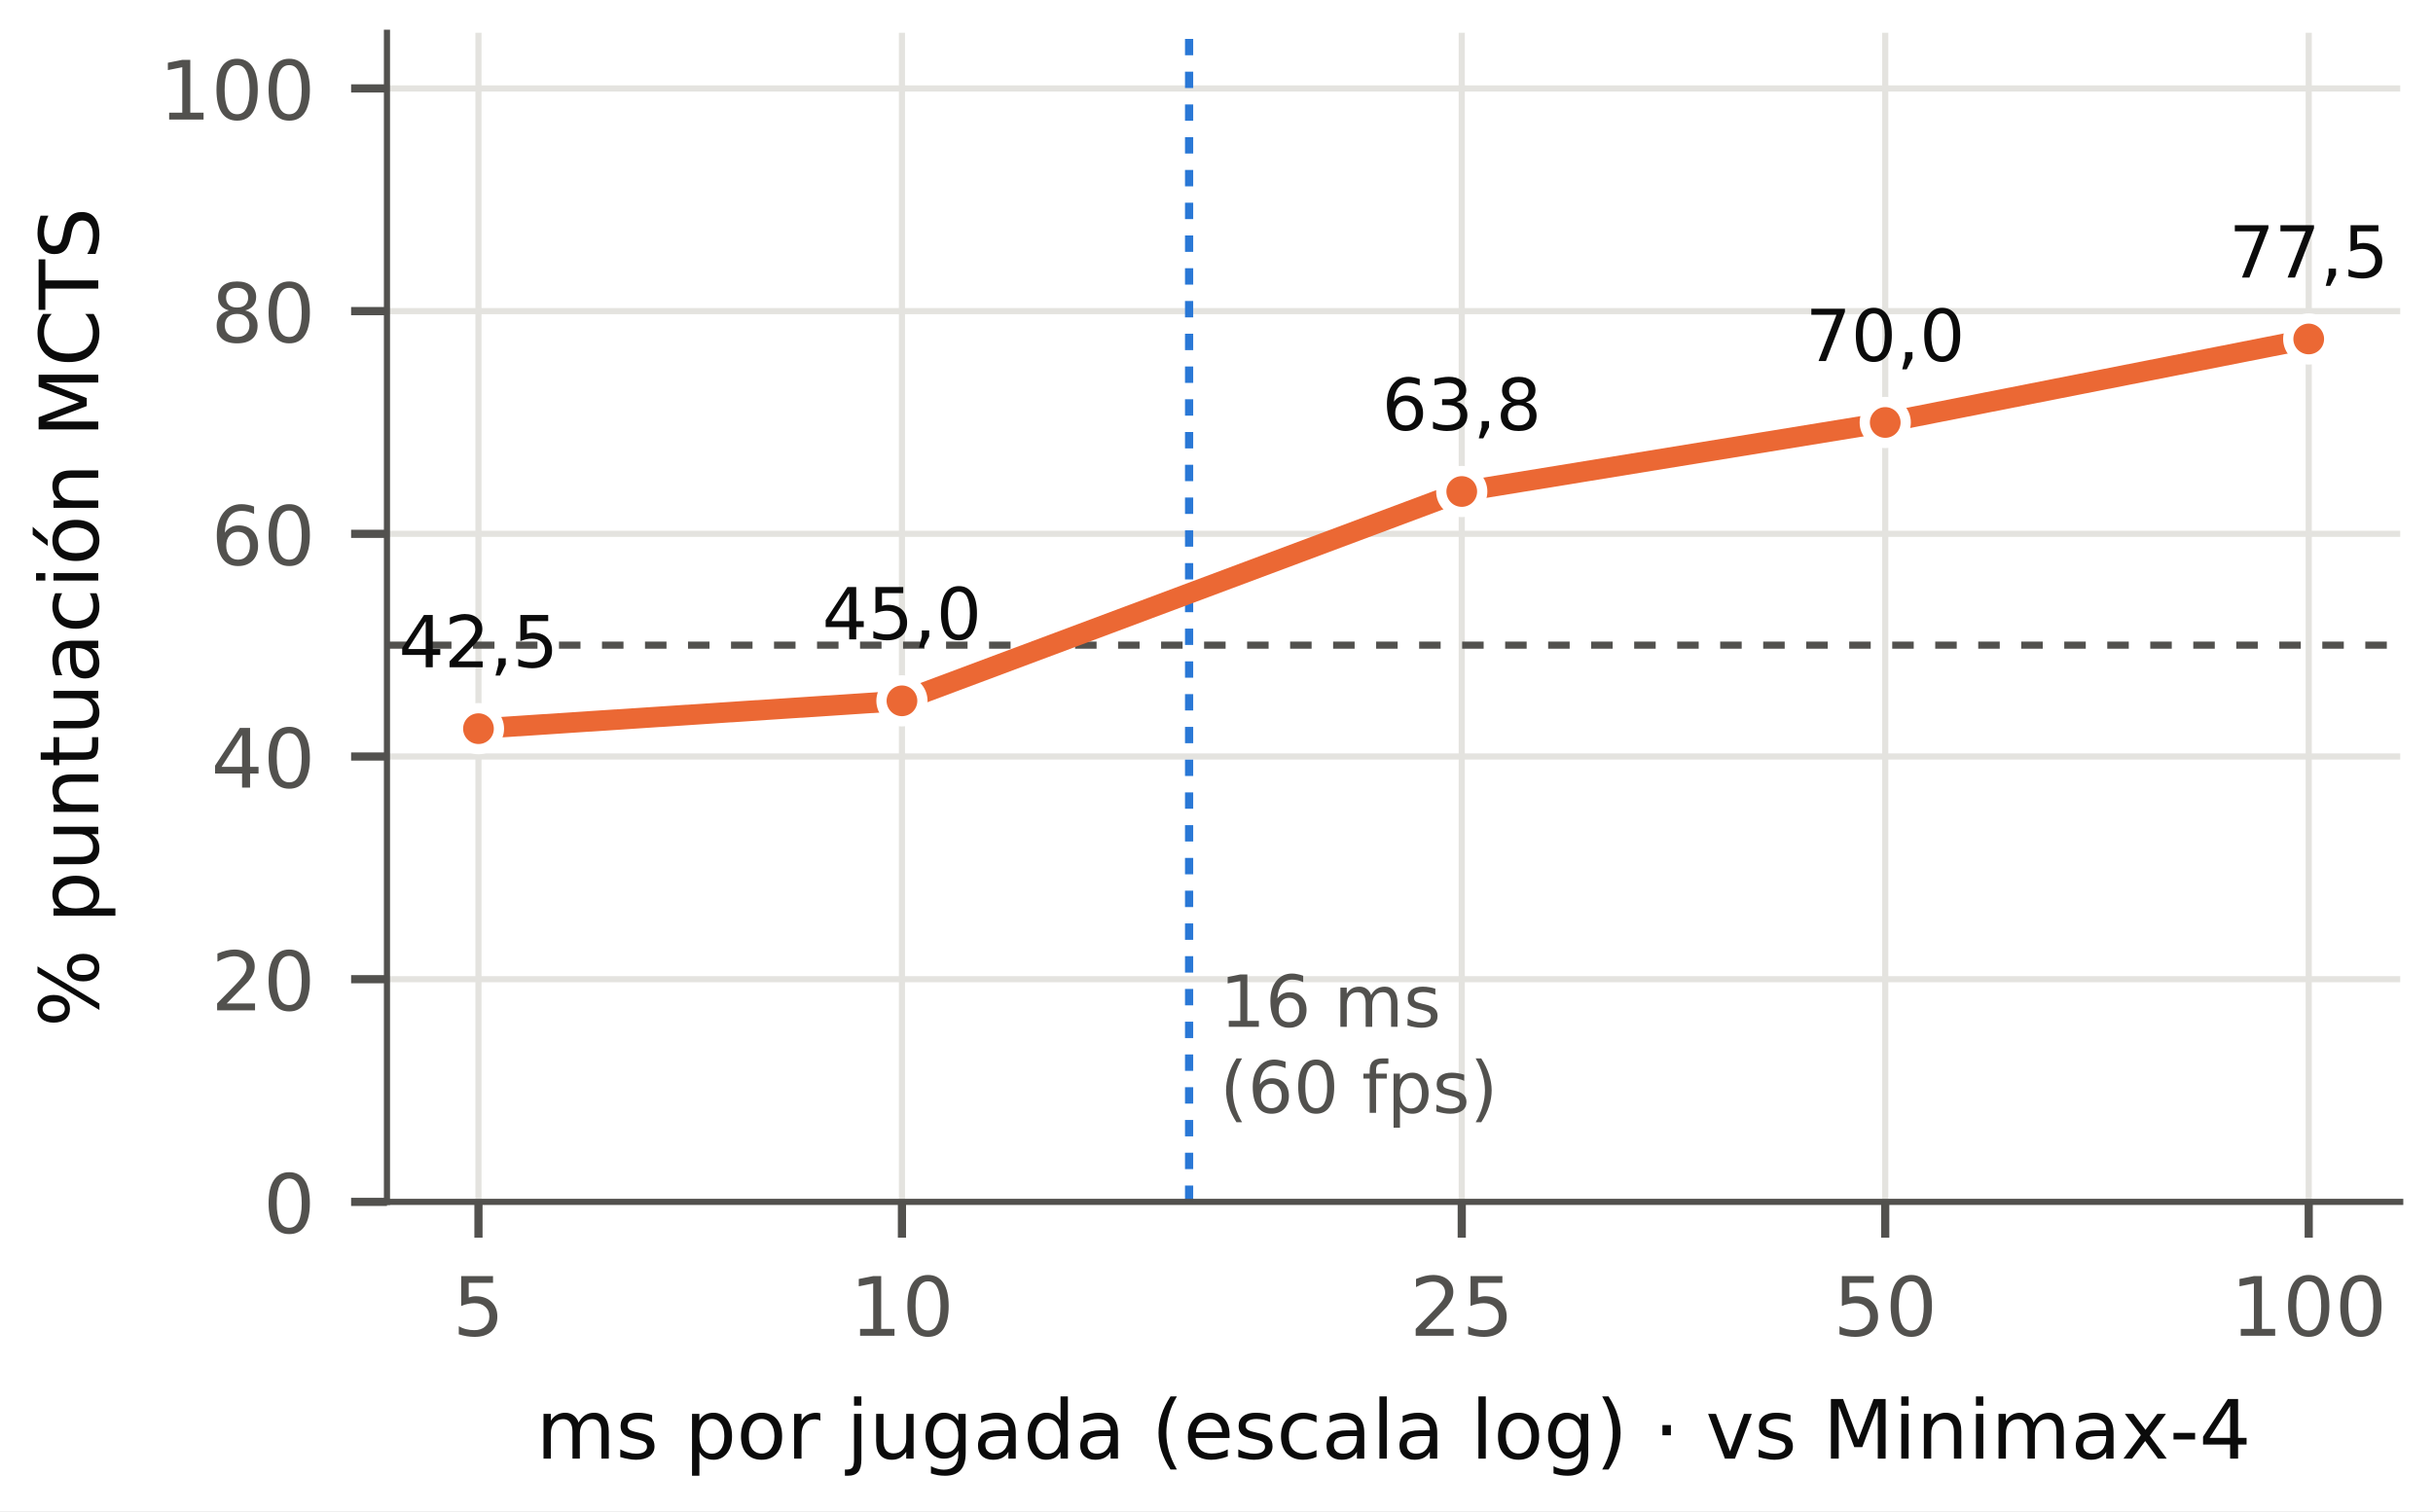
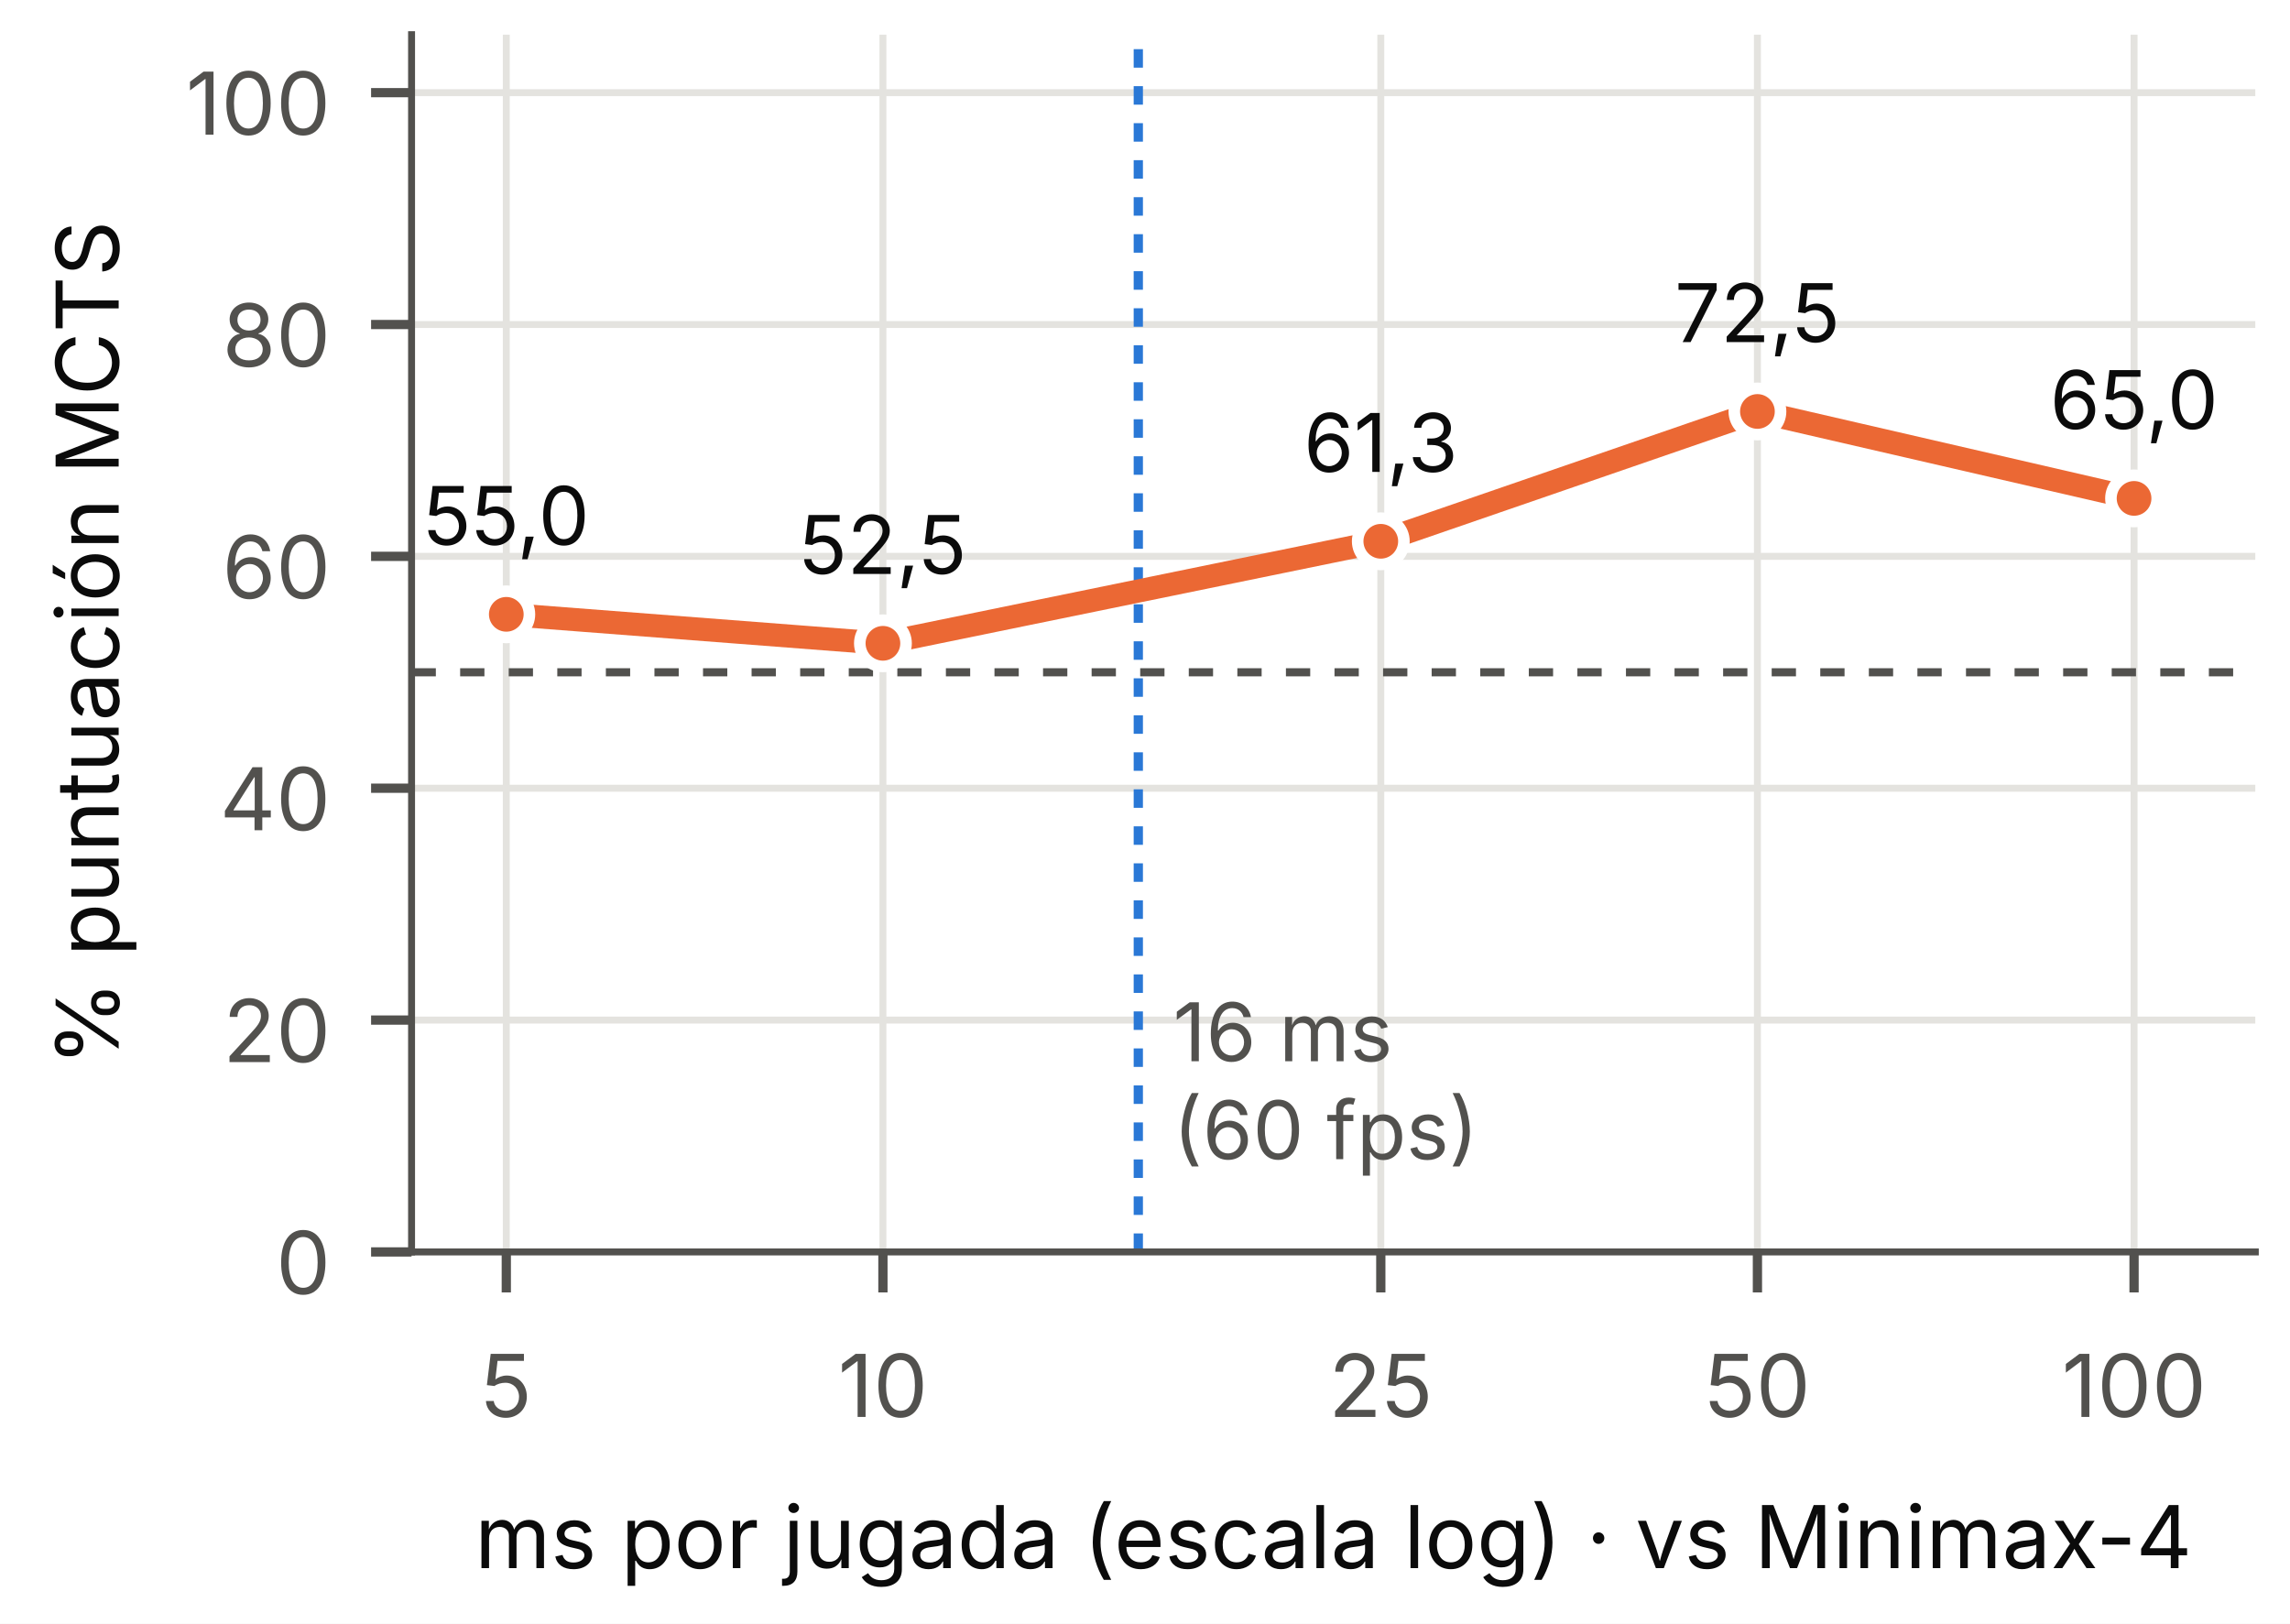
- <svg xmlns="http://www.w3.org/2000/svg" xmlns:xlink="http://www.w3.org/1999/xlink" width="237.6pt" height="147.6pt" viewBox="0 0 237.6 147.6" version="1.1">
+ <svg xmlns="http://www.w3.org/2000/svg" xmlns:xlink="http://www.w3.org/1999/xlink" width="198pt" height="140.4pt" viewBox="0 0 198 140.4" version="1.1">
  <defs>
    <style type="text/css">*{stroke-linejoin: round; stroke-linecap: butt}</style>
  </defs>
  <g id="figure_1">
    <g id="patch_1">
-       <path d="M 0 147.6  L 237.6 147.6  L 237.6 0  L 0 0  z " style="fill: #ffffff" />
+       <path d="M 0 140.4  L 198 140.4  L 198 0  L 0 0  z " style="fill: #ffffff" />
    </g>
    <g id="axes_1">
      <g id="patch_2">
-         <path d="M 37.789 117.4  L 234.4 117.4  L 234.4 3.2  L 37.789 3.2  z " style="fill: #ffffff" />
+         <path d="M 35.585 108.251  L 195 108.251  L 195 3  L 35.585 3  z " style="fill: #ffffff" />
      </g>
      <g id="matplotlib.axis_1">
        <g id="xtick_1">
          <g id="line2d_1">
-             <path d="M 46.726 117.4  L 46.726 3.2  " clip-path="url(#pd42338d594)" style="fill: none; stroke: #e4e3df; stroke-width: 0.6; stroke-linecap: square" />
+             <path d="M 43.776 108.251  L 43.776 3  " clip-path="url(#p20445c1afa)" style="fill: none; stroke: #e4e3df; stroke-width: 0.6; stroke-linecap: square" />
          </g>
          <g id="line2d_2">
            <defs>
-               <path id="mcb5d8fcef3" d="M 0 0  L 0 3.5  " style="stroke: #52514e; stroke-width: 0.8" />
+               <path id="m634022cffb" d="M 0 0  L 0 3.5  " style="stroke: #52514e; stroke-width: 0.8" />
            </defs>
            <g>
-               <use xlink:href="#mcb5d8fcef3" x="46.726" y="117.4" style="fill: #52514e; stroke: #52514e; stroke-width: 0.8" />
+               <use xlink:href="#m634022cffb" x="43.776" y="108.251" style="fill: #52514e; stroke: #52514e; stroke-width: 0.8" />
            </g>
          </g>
          <g id="text_1">
-             <text style="font-size: 8px; font-family: 'DejaVu Sans'; text-anchor: middle; fill: #52514e" x="46.726" y="130.478" transform="rotate(-0 46.72622 130.4781)">5</text>
+             <text style="font-size: 7.5px; font-family: 'Inter'; text-anchor: middle; fill: #52514e" x="43.776" y="122.516" transform="rotate(-0 43.7759 122.5162)">5</text>
          </g>
        </g>
        <g id="xtick_2">
          <g id="line2d_3">
-             <path d="M 88.082 117.4  L 88.082 3.2  " clip-path="url(#pd42338d594)" style="fill: none; stroke: #e4e3df; stroke-width: 0.6; stroke-linecap: square" />
+             <path d="M 76.34 108.251  L 76.34 3  " clip-path="url(#p20445c1afa)" style="fill: none; stroke: #e4e3df; stroke-width: 0.6; stroke-linecap: square" />
          </g>
          <g id="line2d_4">
            <g>
-               <use xlink:href="#mcb5d8fcef3" x="88.082" y="117.4" style="fill: #52514e; stroke: #52514e; stroke-width: 0.8" />
+               <use xlink:href="#m634022cffb" x="76.34" y="108.251" style="fill: #52514e; stroke: #52514e; stroke-width: 0.8" />
            </g>
          </g>
          <g id="text_2">
-             <text style="font-size: 8px; font-family: 'DejaVu Sans'; text-anchor: middle; fill: #52514e" x="88.082" y="130.478" transform="rotate(-0 88.08205 130.4781)">10</text>
+             <text style="font-size: 7.5px; font-family: 'Inter'; text-anchor: middle; fill: #52514e" x="76.34" y="122.516" transform="rotate(-0 76.34024 122.5162)">10</text>
          </g>
        </g>
        <g id="xtick_3">
          <g id="line2d_5">
-             <path d="M 142.751 117.4  L 142.751 3.2  " clip-path="url(#pd42338d594)" style="fill: none; stroke: #e4e3df; stroke-width: 0.6; stroke-linecap: square" />
+             <path d="M 119.388 108.251  L 119.388 3  " clip-path="url(#p20445c1afa)" style="fill: none; stroke: #e4e3df; stroke-width: 0.6; stroke-linecap: square" />
          </g>
          <g id="line2d_6">
            <g>
-               <use xlink:href="#mcb5d8fcef3" x="142.751" y="117.4" style="fill: #52514e; stroke: #52514e; stroke-width: 0.8" />
+               <use xlink:href="#m634022cffb" x="119.388" y="108.251" style="fill: #52514e; stroke: #52514e; stroke-width: 0.8" />
            </g>
          </g>
          <g id="text_3">
-             <text style="font-size: 8px; font-family: 'DejaVu Sans'; text-anchor: middle; fill: #52514e" x="142.751" y="130.478" transform="rotate(-0 142.7515 130.4781)">25</text>
+             <text style="font-size: 7.5px; font-family: 'Inter'; text-anchor: middle; fill: #52514e" x="119.388" y="122.516" transform="rotate(-0 119.388 122.5162)">25</text>
          </g>
        </g>
        <g id="xtick_4">
          <g id="line2d_7">
-             <path d="M 184.107 117.4  L 184.107 3.2  " clip-path="url(#pd42338d594)" style="fill: none; stroke: #e4e3df; stroke-width: 0.6; stroke-linecap: square" />
+             <path d="M 151.952 108.251  L 151.952 3  " clip-path="url(#p20445c1afa)" style="fill: none; stroke: #e4e3df; stroke-width: 0.6; stroke-linecap: square" />
          </g>
          <g id="line2d_8">
            <g>
-               <use xlink:href="#mcb5d8fcef3" x="184.107" y="117.4" style="fill: #52514e; stroke: #52514e; stroke-width: 0.8" />
+               <use xlink:href="#m634022cffb" x="151.952" y="108.251" style="fill: #52514e; stroke: #52514e; stroke-width: 0.8" />
            </g>
          </g>
          <g id="text_4">
-             <text style="font-size: 8px; font-family: 'DejaVu Sans'; text-anchor: middle; fill: #52514e" x="184.107" y="130.478" transform="rotate(-0 184.1073 130.4781)">50</text>
+             <text style="font-size: 7.5px; font-family: 'Inter'; text-anchor: middle; fill: #52514e" x="151.952" y="122.516" transform="rotate(-0 151.9523 122.5162)">50</text>
          </g>
        </g>
        <g id="xtick_5">
          <g id="line2d_9">
-             <path d="M 225.463 117.4  L 225.463 3.2  " clip-path="url(#pd42338d594)" style="fill: none; stroke: #e4e3df; stroke-width: 0.6; stroke-linecap: square" />
+             <path d="M 184.517 108.251  L 184.517 3  " clip-path="url(#p20445c1afa)" style="fill: none; stroke: #e4e3df; stroke-width: 0.6; stroke-linecap: square" />
          </g>
          <g id="line2d_10">
            <g>
-               <use xlink:href="#mcb5d8fcef3" x="225.463" y="117.4" style="fill: #52514e; stroke: #52514e; stroke-width: 0.8" />
+               <use xlink:href="#m634022cffb" x="184.517" y="108.251" style="fill: #52514e; stroke: #52514e; stroke-width: 0.8" />
            </g>
          </g>
          <g id="text_5">
-             <text style="font-size: 8px; font-family: 'DejaVu Sans'; text-anchor: middle; fill: #52514e" x="225.463" y="130.478" transform="rotate(-0 225.4632 130.4781)">100</text>
+             <text style="font-size: 7.5px; font-family: 'Inter'; text-anchor: middle; fill: #52514e" x="184.517" y="122.516" transform="rotate(-0 184.5166 122.5162)">100</text>
          </g>
        </g>
        <g id="text_6">
-           <text style="font-size: 8px; font-family: 'DejaVu Sans'; text-anchor: middle; fill: #0b0b0b" x="136.095" y="142.479" transform="rotate(-0 136.0947 142.4787)">ms por jugada (escala log)  ·  vs Minimax-4</text>
+           <text style="font-size: 7.5px; font-family: 'Inter'; text-anchor: middle; fill: #0b0b0b" x="115.292" y="135.591" transform="rotate(-0 115.2924 135.5909)">ms por jugada (escala log)  ·  vs Minimax-4</text>
        </g>
      </g>
      <g id="matplotlib.axis_2">
        <g id="ytick_1">
          <g id="line2d_11">
-             <path d="M 37.789 117.4  L 234.4 117.4  " clip-path="url(#pd42338d594)" style="fill: none; stroke: #e4e3df; stroke-width: 0.6; stroke-linecap: square" />
+             <path d="M 35.585 108.251  L 195 108.251  " clip-path="url(#p20445c1afa)" style="fill: none; stroke: #e4e3df; stroke-width: 0.6; stroke-linecap: square" />
          </g>
          <g id="line2d_12">
            <defs>
-               <path id="m460a3dbefb" d="M 0 0  L -3.5 0  " style="stroke: #52514e; stroke-width: 0.8" />
+               <path id="m40fa9eac49" d="M 0 0  L -3.5 0  " style="stroke: #52514e; stroke-width: 0.8" />
            </defs>
            <g>
-               <use xlink:href="#m460a3dbefb" x="37.789" y="117.4" style="fill: #52514e; stroke: #52514e; stroke-width: 0.8" />
+               <use xlink:href="#m40fa9eac49" x="35.585" y="108.251" style="fill: #52514e; stroke: #52514e; stroke-width: 0.8" />
            </g>
          </g>
          <g id="text_7">
-             <text style="font-size: 8px; font-family: 'DejaVu Sans'; text-anchor: end; fill: #52514e" x="30.789" y="120.439" transform="rotate(-0 30.78937 120.4391)">0</text>
+             <text style="font-size: 7.5px; font-family: 'Inter'; text-anchor: end; fill: #52514e" x="28.585" y="111.883" transform="rotate(-0 28.58471 111.8834)">0</text>
          </g>
        </g>
        <g id="ytick_2">
          <g id="line2d_13">
-             <path d="M 37.789 95.648  L 234.4 95.648  " clip-path="url(#pd42338d594)" style="fill: none; stroke: #e4e3df; stroke-width: 0.6; stroke-linecap: square" />
+             <path d="M 35.585 88.203  L 195 88.203  " clip-path="url(#p20445c1afa)" style="fill: none; stroke: #e4e3df; stroke-width: 0.6; stroke-linecap: square" />
          </g>
          <g id="line2d_14">
            <g>
-               <use xlink:href="#m460a3dbefb" x="37.789" y="95.648" style="fill: #52514e; stroke: #52514e; stroke-width: 0.8" />
+               <use xlink:href="#m40fa9eac49" x="35.585" y="88.203" style="fill: #52514e; stroke: #52514e; stroke-width: 0.8" />
            </g>
          </g>
          <g id="text_8">
-             <text style="font-size: 8px; font-family: 'DejaVu Sans'; text-anchor: end; fill: #52514e" x="30.789" y="98.687" transform="rotate(-0 30.78937 98.68668)">20</text>
+             <text style="font-size: 7.5px; font-family: 'Inter'; text-anchor: end; fill: #52514e" x="28.585" y="91.836" transform="rotate(-0 28.58471 91.83567)">20</text>
          </g>
        </g>
        <g id="ytick_3">
          <g id="line2d_15">
-             <path d="M 37.789 73.895  L 234.4 73.895  " clip-path="url(#pd42338d594)" style="fill: none; stroke: #e4e3df; stroke-width: 0.6; stroke-linecap: square" />
+             <path d="M 35.585 68.155  L 195 68.155  " clip-path="url(#p20445c1afa)" style="fill: none; stroke: #e4e3df; stroke-width: 0.6; stroke-linecap: square" />
          </g>
          <g id="line2d_16">
            <g>
-               <use xlink:href="#m460a3dbefb" x="37.789" y="73.895" style="fill: #52514e; stroke: #52514e; stroke-width: 0.8" />
+               <use xlink:href="#m40fa9eac49" x="35.585" y="68.155" style="fill: #52514e; stroke: #52514e; stroke-width: 0.8" />
            </g>
          </g>
          <g id="text_9">
-             <text style="font-size: 8px; font-family: 'DejaVu Sans'; text-anchor: end; fill: #52514e" x="30.789" y="76.934" transform="rotate(-0 30.78937 76.9343)">40</text>
+             <text style="font-size: 7.5px; font-family: 'Inter'; text-anchor: end; fill: #52514e" x="28.585" y="71.788" transform="rotate(-0 28.58471 71.78794)">40</text>
          </g>
        </g>
        <g id="ytick_4">
          <g id="line2d_17">
-             <path d="M 37.789 52.143  L 234.4 52.143  " clip-path="url(#pd42338d594)" style="fill: none; stroke: #e4e3df; stroke-width: 0.6; stroke-linecap: square" />
+             <path d="M 35.585 48.107  L 195 48.107  " clip-path="url(#p20445c1afa)" style="fill: none; stroke: #e4e3df; stroke-width: 0.6; stroke-linecap: square" />
          </g>
          <g id="line2d_18">
            <g>
-               <use xlink:href="#m460a3dbefb" x="37.789" y="52.143" style="fill: #52514e; stroke: #52514e; stroke-width: 0.8" />
+               <use xlink:href="#m40fa9eac49" x="35.585" y="48.107" style="fill: #52514e; stroke: #52514e; stroke-width: 0.8" />
            </g>
          </g>
          <g id="text_10">
-             <text style="font-size: 8px; font-family: 'DejaVu Sans'; text-anchor: end; fill: #52514e" x="30.789" y="55.182" transform="rotate(-0 30.78937 55.18192)">60</text>
+             <text style="font-size: 7.5px; font-family: 'Inter'; text-anchor: end; fill: #52514e" x="28.585" y="51.74" transform="rotate(-0 28.58471 51.74021)">60</text>
          </g>
        </g>
        <g id="ytick_5">
          <g id="line2d_19">
-             <path d="M 37.789 30.39  L 234.4 30.39  " clip-path="url(#pd42338d594)" style="fill: none; stroke: #e4e3df; stroke-width: 0.6; stroke-linecap: square" />
+             <path d="M 35.585 28.06  L 195 28.06  " clip-path="url(#p20445c1afa)" style="fill: none; stroke: #e4e3df; stroke-width: 0.6; stroke-linecap: square" />
          </g>
          <g id="line2d_20">
            <g>
-               <use xlink:href="#m460a3dbefb" x="37.789" y="30.39" style="fill: #52514e; stroke: #52514e; stroke-width: 0.8" />
+               <use xlink:href="#m40fa9eac49" x="35.585" y="28.06" style="fill: #52514e; stroke: #52514e; stroke-width: 0.8" />
            </g>
          </g>
          <g id="text_11">
-             <text style="font-size: 8px; font-family: 'DejaVu Sans'; text-anchor: end; fill: #52514e" x="30.789" y="33.43" transform="rotate(-0 30.78937 33.42954)">80</text>
+             <text style="font-size: 7.5px; font-family: 'Inter'; text-anchor: end; fill: #52514e" x="28.585" y="31.692" transform="rotate(-0 28.58471 31.69248)">80</text>
          </g>
        </g>
        <g id="ytick_6">
          <g id="line2d_21">
-             <path d="M 37.789 8.638  L 234.4 8.638  " clip-path="url(#pd42338d594)" style="fill: none; stroke: #e4e3df; stroke-width: 0.6; stroke-linecap: square" />
+             <path d="M 35.585 8.012  L 195 8.012  " clip-path="url(#p20445c1afa)" style="fill: none; stroke: #e4e3df; stroke-width: 0.6; stroke-linecap: square" />
          </g>
          <g id="line2d_22">
            <g>
-               <use xlink:href="#m460a3dbefb" x="37.789" y="8.638" style="fill: #52514e; stroke: #52514e; stroke-width: 0.8" />
+               <use xlink:href="#m40fa9eac49" x="35.585" y="8.012" style="fill: #52514e; stroke: #52514e; stroke-width: 0.8" />
            </g>
          </g>
          <g id="text_12">
-             <text style="font-size: 8px; font-family: 'DejaVu Sans'; text-anchor: end; fill: #52514e" x="30.789" y="11.677" transform="rotate(-0 30.78937 11.67716)">100</text>
+             <text style="font-size: 7.5px; font-family: 'Inter'; text-anchor: end; fill: #52514e" x="28.585" y="11.645" transform="rotate(-0 28.58471 11.64475)">100</text>
          </g>
        </g>
        <g id="text_13">
-           <text style="font-size: 8px; font-family: 'DejaVu Sans'; text-anchor: middle; fill: #0b0b0b" x="9.598" y="60.3" transform="rotate(-90 9.5975 60.3)">% puntuación MCTS</text>
+           <text style="font-size: 7.5px; font-family: 'Inter'; text-anchor: middle; fill: #0b0b0b" x="10.261" y="55.625" transform="rotate(-90 10.26117 55.62529)">% puntuación MCTS</text>
        </g>
      </g>
      <g id="line2d_23">
-         <path d="M 37.789 63.019  L 234.4 63.019  " clip-path="url(#pd42338d594)" style="fill: none; stroke-dasharray: 2.1,2.1; stroke-dashoffset: 0; stroke: #52514e; stroke-width: 0.7" />
+         <path d="M 35.585 58.131  L 195 58.131  " clip-path="url(#p20445c1afa)" style="fill: none; stroke-dasharray: 2.1,2.1; stroke-dashoffset: 0; stroke: #52514e; stroke-width: 0.7" />
      </g>
      <g id="line2d_24">
-         <path d="M 116.124 117.4  L 116.124 3.2  " clip-path="url(#pd42338d594)" style="fill: none; stroke-dasharray: 1.6,1.6; stroke-dashoffset: 0; stroke: #2a78d6; stroke-width: 0.8" />
+         <path d="M 98.421 108.251  L 98.421 3  " clip-path="url(#p20445c1afa)" style="fill: none; stroke-dasharray: 1.6,1.6; stroke-dashoffset: 0; stroke: #2a78d6; stroke-width: 0.8" />
      </g>
      <g id="line2d_25">
-         <path d="M 46.726 71.176  L 88.082 68.457  L 142.751 48.01  L 184.107 41.267  L 225.463 33.11  " clip-path="url(#pd42338d594)" style="fill: none; stroke: #eb6834; stroke-width: 2; stroke-linecap: square" />
+         <path d="M 43.776 53.119  L 76.34 55.625  L 119.388 46.804  L 151.952 35.578  L 184.517 43.095  " clip-path="url(#p20445c1afa)" style="fill: none; stroke: #eb6834; stroke-width: 2; stroke-linecap: square" />
        <defs>
-           <path id="mc622c3c638" d="M 0 2  C 0.53 2 1.039 1.789 1.414 1.414  C 1.789 1.039 2 0.53 2 0  C 2 -0.53 1.789 -1.039 1.414 -1.414  C 1.039 -1.789 0.53 -2 0 -2  C -0.53 -2 -1.039 -1.789 -1.414 -1.414  C -1.789 -1.039 -2 -0.53 -2 0  C -2 0.53 -1.789 1.039 -1.414 1.414  C -1.039 1.789 -0.53 2 0 2  z " style="stroke: #ffffff" />
+           <path id="ma54b7cf0b2" d="M 0 2  C 0.53 2 1.039 1.789 1.414 1.414  C 1.789 1.039 2 0.53 2 0  C 2 -0.53 1.789 -1.039 1.414 -1.414  C 1.039 -1.789 0.53 -2 0 -2  C -0.53 -2 -1.039 -1.789 -1.414 -1.414  C -1.789 -1.039 -2 -0.53 -2 0  C -2 0.53 -1.789 1.039 -1.414 1.414  C -1.039 1.789 -0.53 2 0 2  z " style="stroke: #ffffff" />
        </defs>
-         <g clip-path="url(#pd42338d594)">
-           <use xlink:href="#mc622c3c638" x="46.726" y="71.176" style="fill: #eb6834; stroke: #ffffff" />
-           <use xlink:href="#mc622c3c638" x="88.082" y="68.457" style="fill: #eb6834; stroke: #ffffff" />
-           <use xlink:href="#mc622c3c638" x="142.751" y="48.01" style="fill: #eb6834; stroke: #ffffff" />
-           <use xlink:href="#mc622c3c638" x="184.107" y="41.267" style="fill: #eb6834; stroke: #ffffff" />
-           <use xlink:href="#mc622c3c638" x="225.463" y="33.11" style="fill: #eb6834; stroke: #ffffff" />
+         <g clip-path="url(#p20445c1afa)">
+           <use xlink:href="#ma54b7cf0b2" x="43.776" y="53.119" style="fill: #eb6834; stroke: #ffffff" />
+           <use xlink:href="#ma54b7cf0b2" x="76.34" y="55.625" style="fill: #eb6834; stroke: #ffffff" />
+           <use xlink:href="#ma54b7cf0b2" x="119.388" y="46.804" style="fill: #eb6834; stroke: #ffffff" />
+           <use xlink:href="#ma54b7cf0b2" x="151.952" y="35.578" style="fill: #eb6834; stroke: #ffffff" />
+           <use xlink:href="#ma54b7cf0b2" x="184.517" y="43.095" style="fill: #eb6834; stroke: #ffffff" />
        </g>
      </g>
      <g id="patch_3">
-         <path d="M 37.789 117.4  L 37.789 3.2  " style="fill: none; stroke: #52514e; stroke-width: 0.6; stroke-linejoin: miter; stroke-linecap: square" />
+         <path d="M 35.585 108.251  L 35.585 3  " style="fill: none; stroke: #52514e; stroke-width: 0.6; stroke-linejoin: miter; stroke-linecap: square" />
      </g>
      <g id="patch_4">
-         <path d="M 37.789 117.4  L 234.4 117.4  " style="fill: none; stroke: #52514e; stroke-width: 0.6; stroke-linejoin: miter; stroke-linecap: square" />
+         <path d="M 35.585 108.251  L 195 108.251  " style="fill: none; stroke: #52514e; stroke-width: 0.6; stroke-linejoin: miter; stroke-linecap: square" />
      </g>
      <g id="text_14">
-         <text style="font-size: 7px; font-family: 'DejaVu Sans'; fill: #52514e" transform="translate(119.1243 100.2971)">16 ms</text>
-         <text style="font-size: 7px; font-family: 'DejaVu Sans'; fill: #52514e" transform="translate(119.1243 108.699)">(60 fps)</text>
+         <text style="font-size: 7px; font-family: 'Inter'; fill: #52514e" transform="translate(101.4212 91.76177)">16 ms</text>
+         <text style="font-size: 7px; font-family: 'Inter'; fill: #52514e" transform="translate(101.4212 100.2315)">(60 fps)</text>
      </g>
      <g id="text_15">
-         <text style="font-size: 7px; font-family: 'DejaVu Sans'; text-anchor: middle; fill: #0b0b0b" x="46.726" y="65.176" transform="rotate(-0 46.72622 65.17619)">42,5</text>
+         <text style="font-size: 7px; font-family: 'Inter'; text-anchor: middle; fill: #0b0b0b" x="43.776" y="47.119" transform="rotate(-0 43.7759 47.11933)">55,0</text>
      </g>
      <g id="text_16">
-         <text style="font-size: 7px; font-family: 'DejaVu Sans'; text-anchor: middle; fill: #0b0b0b" x="88.082" y="62.457" transform="rotate(-0 88.08205 62.45714)">45,0</text>
+         <text style="font-size: 7px; font-family: 'Inter'; text-anchor: middle; fill: #0b0b0b" x="76.34" y="49.625" transform="rotate(-0 76.34024 49.62529)">52,5</text>
      </g>
      <g id="text_17">
-         <text style="font-size: 7px; font-family: 'DejaVu Sans'; text-anchor: middle; fill: #0b0b0b" x="142.751" y="42.01" transform="rotate(-0 142.7515 42.00991)">63,8</text>
+         <text style="font-size: 7px; font-family: 'Inter'; text-anchor: middle; fill: #0b0b0b" x="119.388" y="40.804" transform="rotate(-0 119.388 40.80429)">61,3</text>
      </g>
      <g id="text_18">
-         <text style="font-size: 7px; font-family: 'DejaVu Sans'; text-anchor: middle; fill: #0b0b0b" x="184.107" y="35.267" transform="rotate(-0 184.1073 35.26667)">70,0</text>
+         <text style="font-size: 7px; font-family: 'Inter'; text-anchor: middle; fill: #0b0b0b" x="151.952" y="29.578" transform="rotate(-0 151.9523 29.57756)">72,5</text>
      </g>
      <g id="text_19">
-         <text style="font-size: 7px; font-family: 'DejaVu Sans'; text-anchor: middle; fill: #0b0b0b" x="225.463" y="27.11" transform="rotate(-0 225.4632 27.10952)">77,5</text>
+         <text style="font-size: 7px; font-family: 'Inter'; text-anchor: middle; fill: #0b0b0b" x="184.517" y="37.095" transform="rotate(-0 184.5166 37.09546)">65,0</text>
      </g>
    </g>
  </g>
  <defs>
-     <clipPath id="pd42338d594">
-       <rect x="37.789" y="3.2" width="196.611" height="114.2" />
+     <clipPath id="p20445c1afa">
+       <rect x="35.585" y="3" width="159.415" height="105.251" />
    </clipPath>
  </defs>
</svg>
